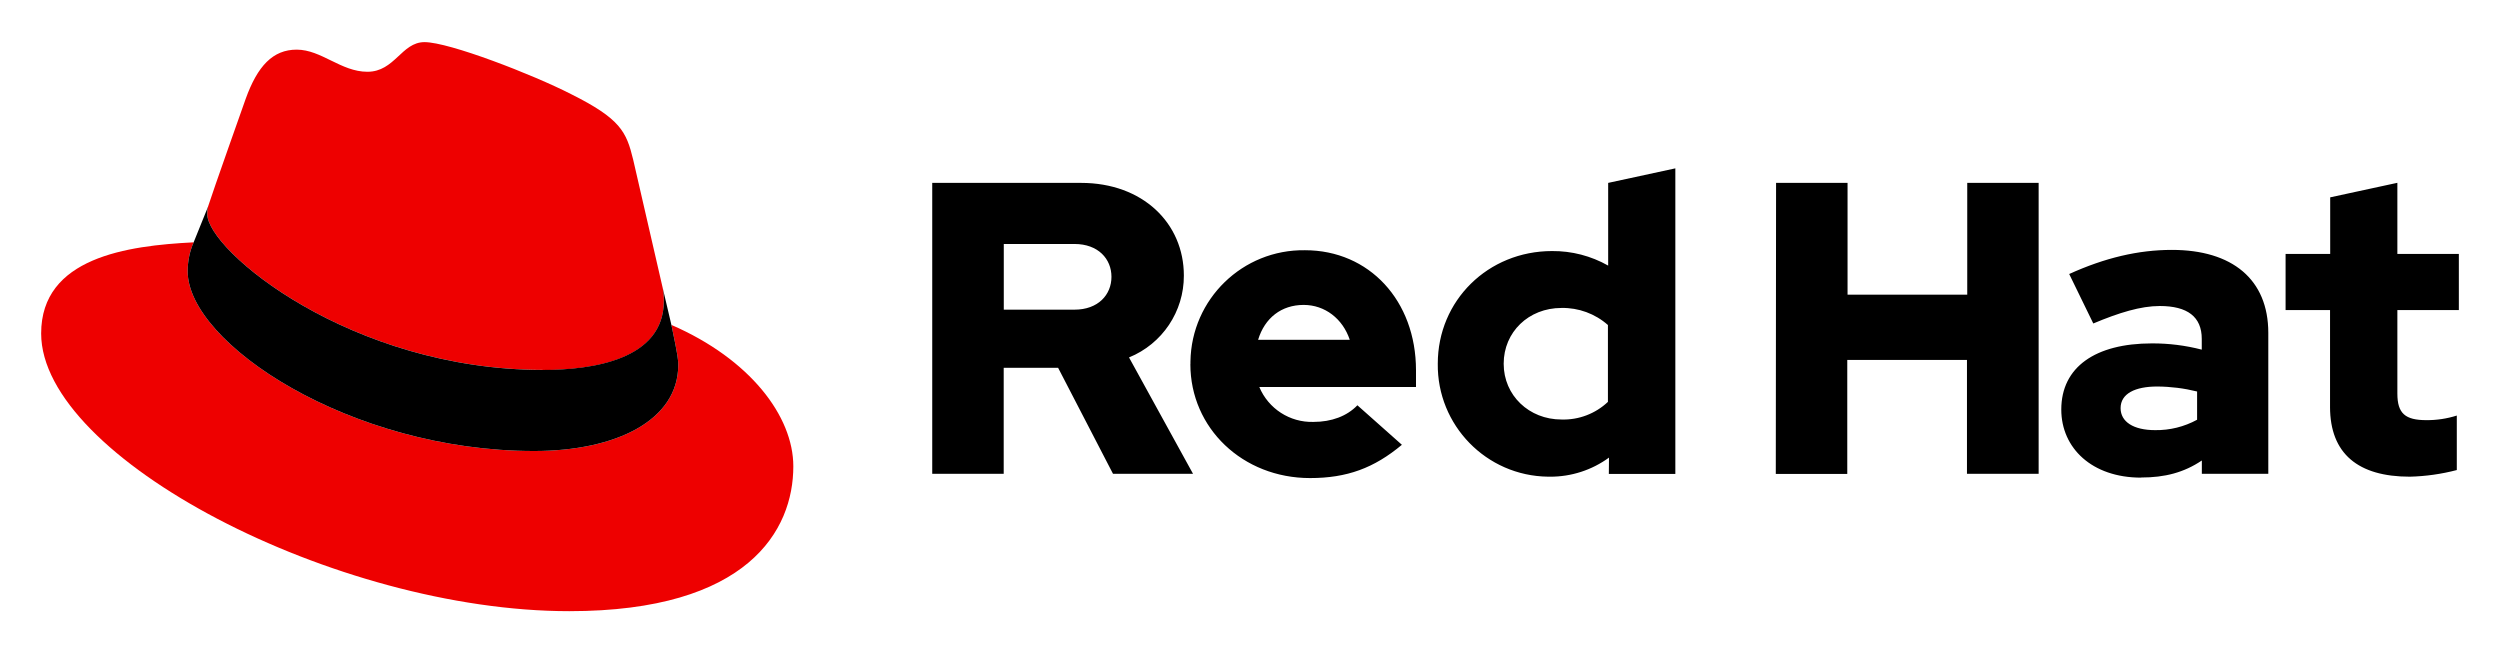
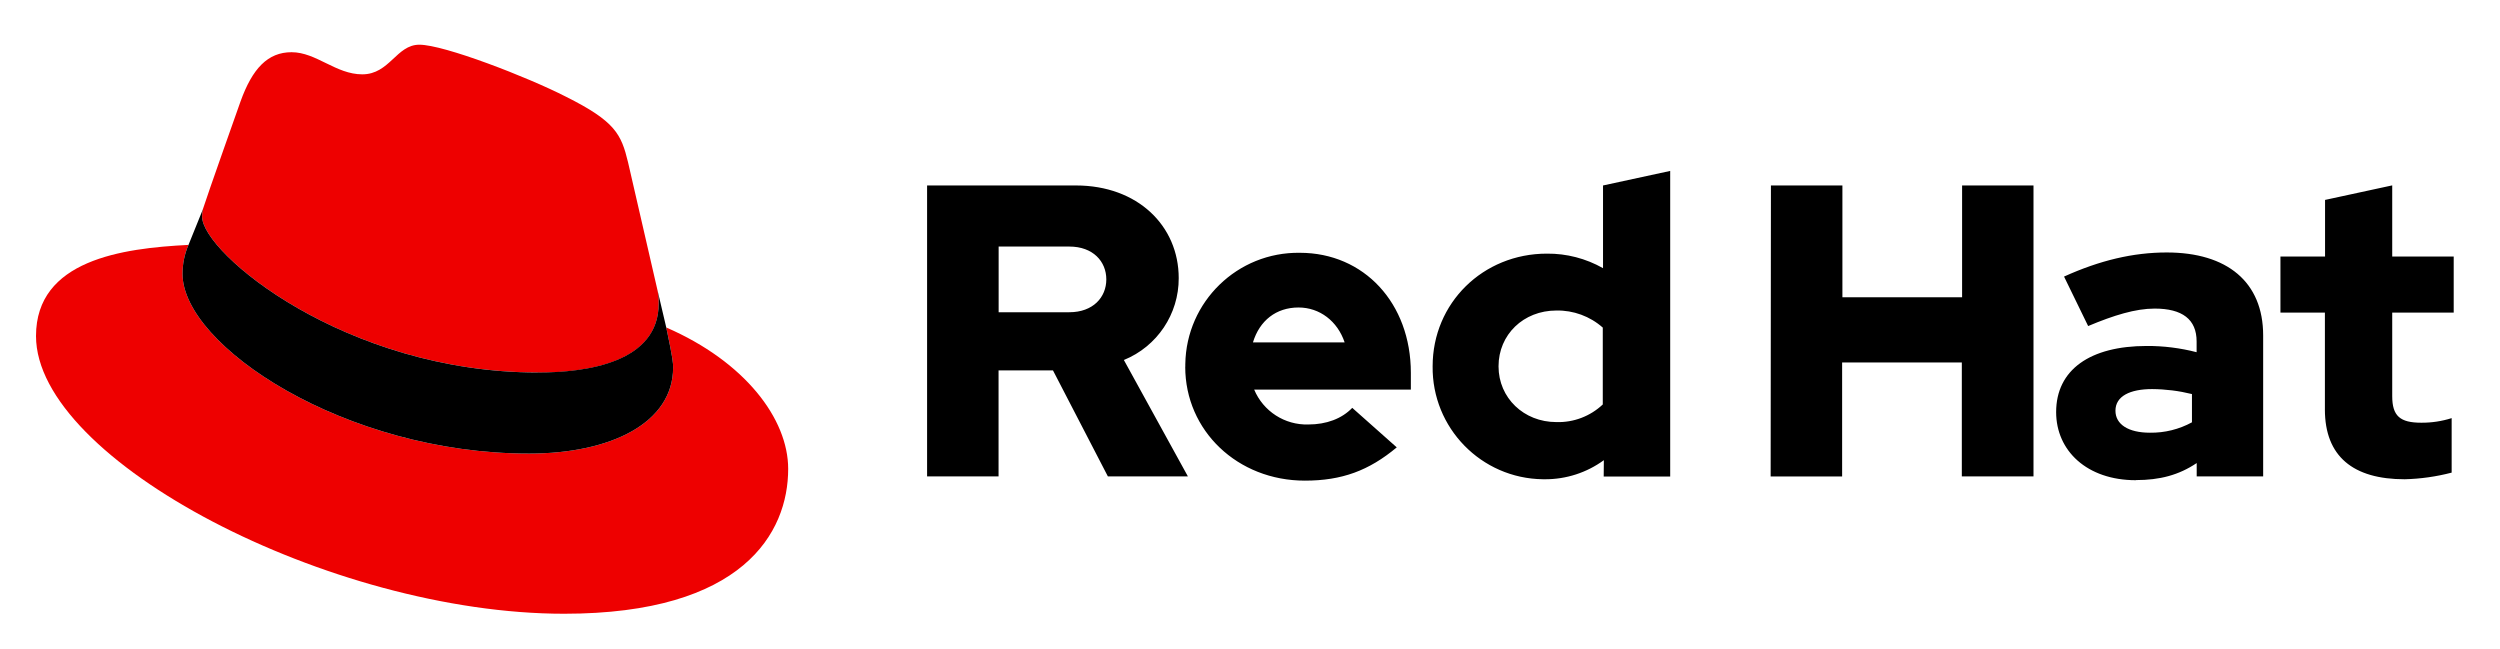
- <svg xmlns="http://www.w3.org/2000/svg" id="uuid-e9ee7d9a-6455-4d62-9bd2-9800bec7a23a" viewBox="58.5 58.25 243.0 63.5">
+ <svg xmlns="http://www.w3.org/2000/svg" id="uuid-e9ee7d9a-6455-4d62-9bd2-9800bec7a23a" viewBox="59 58 243 63">
  <defs>
    <style>.uuid-1f6c944e-d5ce-4324-b4db-7e47f04aa125{fill:#f2f2f2;}.uuid-d154eee9-e6c1-4772-8588-409db2bcd681{fill:#e00;}</style>
  </defs>
  <g id="uuid-e2321870-9687-4cec-9c81-3e2a57181e6b">
    <path class="uuid-d154eee9-e6c1-4772-8588-409db2bcd681" d="M111.268,94.221c4.805,0,11.757-.991,11.757-6.706.014-.441-.026-.882-.119-1.314l-2.861-12.429c-.661-2.735-1.241-3.975-6.042-6.376-3.726-1.905-11.841-5.051-14.242-5.051-2.235,0-2.885,2.881-5.55,2.881-2.566,0-4.471-2.151-6.871-2.151-2.305,0-3.806,1.571-4.966,4.801,0,0-3.23,9.111-3.645,10.432-.066.243-.094.494-.085.745,0,3.541,13.942,15.152,32.624,15.152M123.762,89.835c.664,3.146.664,3.476.664,3.891,0,5.377-6.046,8.362-13.992,8.362-17.96.012-33.692-10.512-33.692-17.468-.001-.968.196-1.926.58-2.815-6.46.323-14.822,1.475-14.822,8.857,0,12.091,28.649,26.994,51.333,26.994,17.391,0,21.778-7.866,21.778-14.077,0-4.886-4.225-10.432-11.841-13.743" />
    <path d="M123.762,89.835c.664,3.146.664,3.476.664,3.891,0,5.377-6.046,8.362-13.992,8.362-17.96.012-33.692-10.512-33.692-17.468-.001-.968.196-1.926.58-2.815l1.406-3.48c-.064.238-.093.484-.085.73,0,3.541,13.942,15.152,32.624,15.152,4.805,0,11.757-.991,11.757-6.706.014-.441-.026-.882-.119-1.314l.857,3.649Z" />
    <path d="M284.979,97.797c0,4.567,2.746,6.787,7.755,6.787,1.542-.038,3.074-.255,4.567-.645v-5.297c-.954.302-1.949.453-2.95.446-2.063,0-2.827-.645-2.827-2.585v-8.116h5.976v-5.454h-5.976v-6.914l-6.529,1.413v5.5h-4.336v5.454h4.321v9.41ZM264.622,97.92c0-1.413,1.417-2.101,3.557-2.101,1.308.008,2.61.17,3.879.484v2.746c-1.251.683-2.658,1.031-4.083,1.01-2.097,0-3.353-.807-3.353-2.139M266.619,104.664c2.305,0,4.164-.484,5.9-1.655v1.294h6.46v-13.697c0-5.208-3.511-8.066-9.368-8.066-3.272,0-6.506.768-9.986,2.343l2.343,4.809c2.504-1.052,4.609-1.698,6.464-1.698,2.689,0,4.079,1.049,4.079,3.192v1.049c-1.583-.41-3.212-.614-4.847-.607-5.496,0-8.807,2.305-8.807,6.426,0,3.756,2.988,6.622,7.755,6.622M231.107,104.315h6.948v-11.081h11.634v11.069h6.967v-28.277h-6.94v10.866h-11.634v-10.866h-6.948l-.027,28.288ZM204.658,93.599c0-3.073,2.424-5.416,5.615-5.416,1.661-.034,3.273.559,4.517,1.659v7.471c-1.217,1.15-2.843,1.767-4.517,1.713-3.15,0-5.615-2.343-5.615-5.412M214.879,104.319h6.464v-29.705l-6.529,1.413v8.039c-1.662-.942-3.543-1.43-5.454-1.413-6.218,0-11.108,4.805-11.108,10.946-.074,5.992,4.723,10.91,10.715,10.984.064.001.129.001.193.001,2.061.01,4.07-.64,5.734-1.855l-.015,1.59ZM185.216,87.888c2.059,0,3.795,1.333,4.482,3.391h-8.911c.645-2.124,2.262-3.391,4.429-3.391M174.204,93.649c0,6.222,5.089,11.069,11.63,11.069,3.595,0,6.222-.972,8.93-3.234l-4.325-3.841c-1.01,1.052-2.504,1.617-4.279,1.617-2.284.064-4.372-1.284-5.254-3.391h15.229v-1.625c0-6.787-4.563-11.672-10.785-11.672-6.06-.091-11.046,4.747-11.138,10.807-.001.086-.002.173-.001.259M162.939,81.965c2.305,0,3.595,1.452,3.595,3.192s-1.291,3.192-3.595,3.192h-6.871v-6.384h6.871ZM149.112,104.303h6.948v-10.301h5.289l5.335,10.301h7.778l-6.222-11.311c3.235-1.316,5.345-4.466,5.331-7.958,0-5.089-3.998-9.007-9.986-9.007h-14.472v28.277Z" />
  </g>
</svg>
